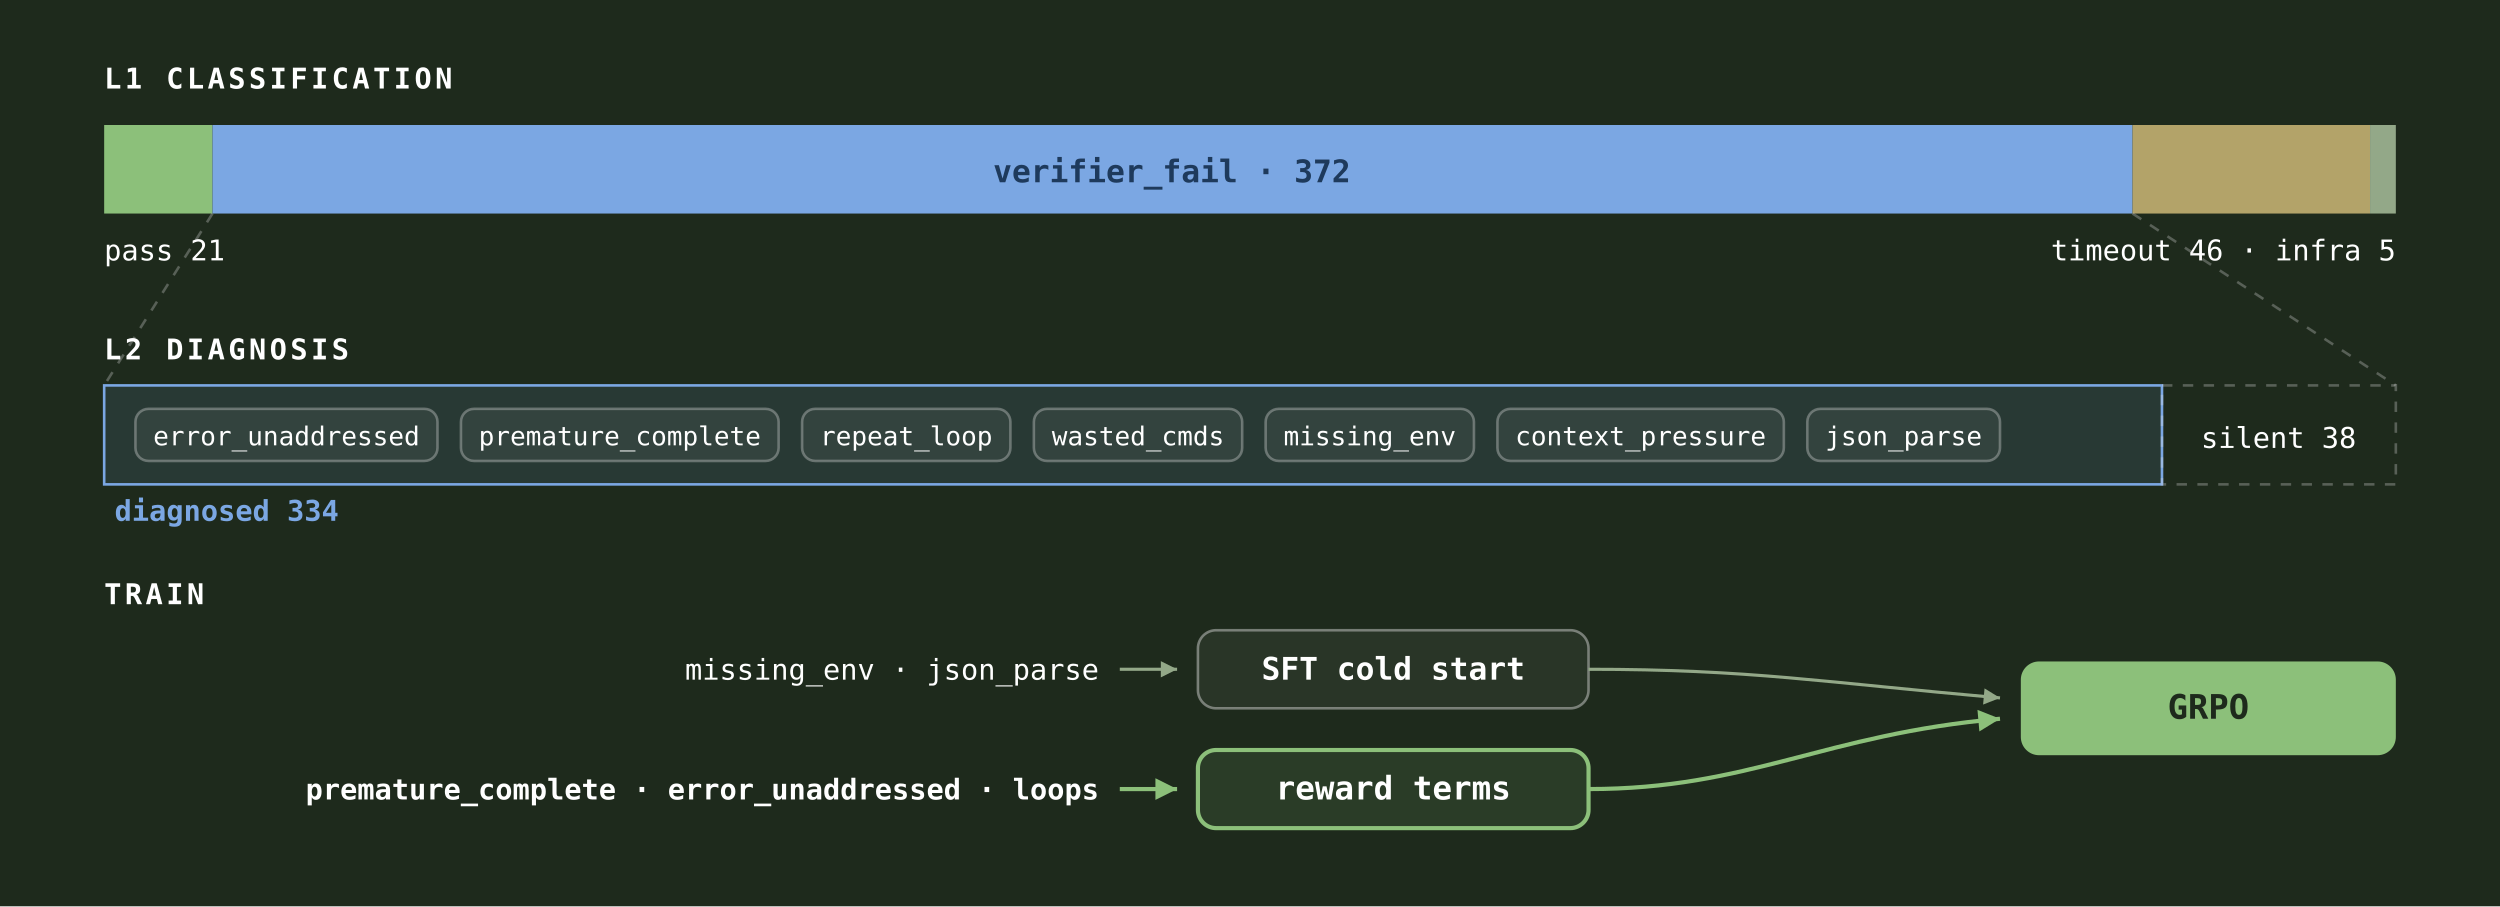
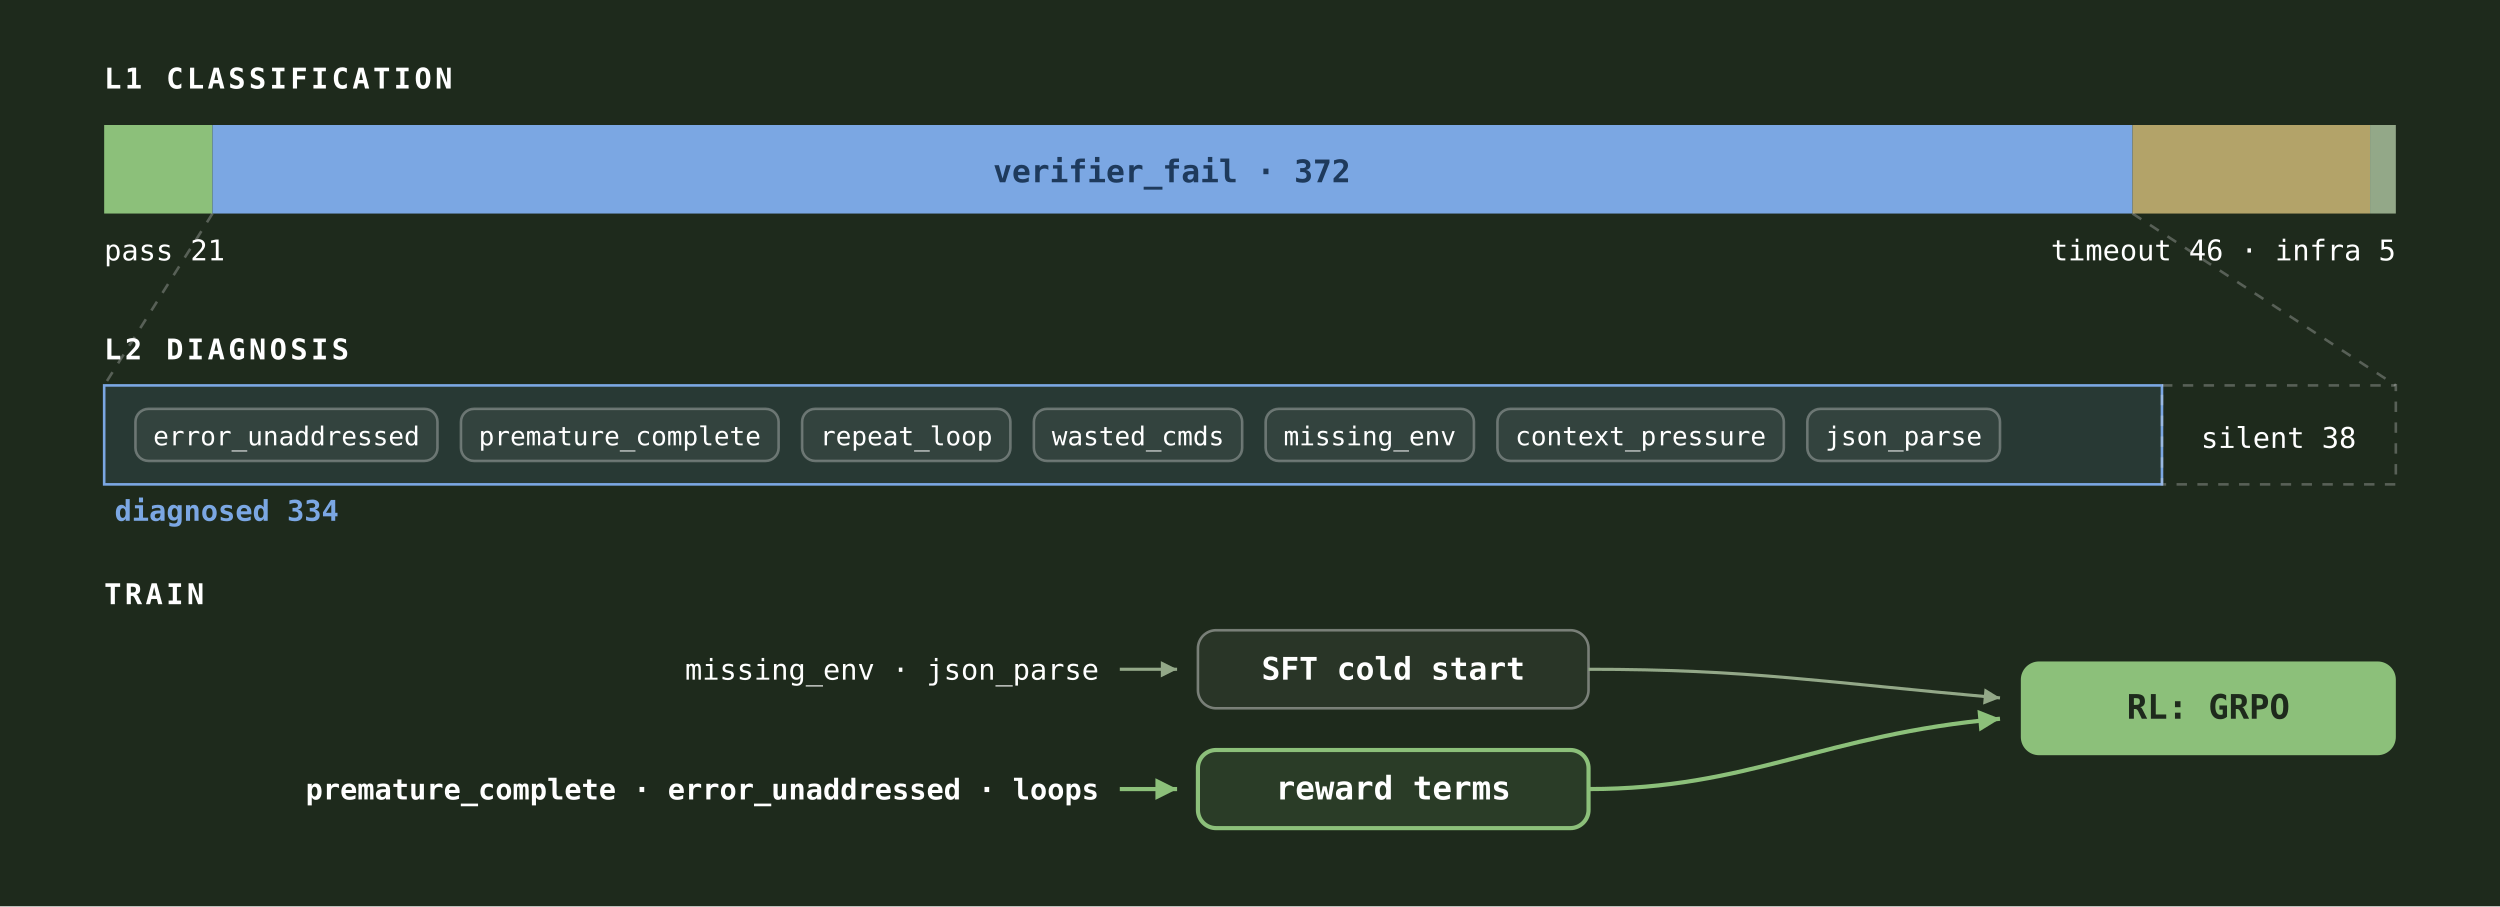
<svg xmlns="http://www.w3.org/2000/svg" viewBox="0 0 960 348" width="100%" role="img" aria-label="444 trials classified at L1, the 372 verifier failures diagnosed at L2 by 7 detectors, then split into SFT for knowledge gaps and reward terms plus GRPO for decision failures">
  <defs>
    <marker id="t8-arr" viewBox="0 0 10 10" refX="8" refY="5" markerWidth="6.5" markerHeight="6.5" orient="auto-start-reverse">
      <path d="M 0 1 L 8 5 L 0 9 z" fill="#93a888" />
    </marker>
    <marker id="t8-arr-green" viewBox="0 0 10 10" refX="8" refY="5" markerWidth="6.5" markerHeight="6.5" orient="auto-start-reverse">
      <path d="M 0 1 L 8 5 L 0 9 z" fill="#8cc07a" />
    </marker>
  </defs>
  <style>
    .eyebrow { font: 700 11px "Fragment Mono", ui-monospace, Menlo, monospace; fill: #FFFFFF; letter-spacing: 0.12em; }
    .lbl     { font: 500 11px "Fragment Mono", ui-monospace, Menlo, monospace; fill: #FFFFFF; }
    .lbl-blue { font: 600 12px "Fragment Mono", ui-monospace, Menlo, monospace; fill: #1e3a5c; }
    .lbl-blue-lt { font: 600 11px "Fragment Mono", ui-monospace, Menlo, monospace; fill: #7ba7e3; }
    .lbl-green { font: 600 11px "Fragment Mono", ui-monospace, Menlo, monospace; fill: #FFFFFF; }
    .chip-t  { font: 500 10px "Fragment Mono", ui-monospace, Menlo, monospace; fill: #FFFFFF; }
    .box-t   { font: 600 12px "Fragment Mono", ui-monospace, Menlo, monospace; fill: #FFFFFF; }
    .box-t-green { font: 600 12.5px "Fragment Mono", ui-monospace, Menlo, monospace; fill: #FFFFFF; }
    .chip    { fill: rgba(224,224,224,0.06); stroke: rgba(224,224,224,0.35); stroke-width: 1; }
    .zoom    { stroke: rgba(224,224,224,0.3); stroke-width: 1; stroke-dasharray: 4 4; fill: none; }
    .edge    { stroke: #93a888; stroke-width: 1.2; fill: none; }
    .edge-green { stroke: #8cc07a; stroke-width: 1.6; fill: none; }
  </style>
  <rect x="0" y="0" width="960" height="348" fill="#1e2a1c" />
  <text class="eyebrow" x="40" y="34">L1 CLASSIFICATION</text>
  <rect x="40" y="48" width="41.6" height="34" fill="#8cc07a" />
  <rect x="81.6" y="48" width="737.3" height="34" fill="#7ba7e3" />
  <rect x="818.9" y="48" width="91.2" height="34" fill="#b3a369" />
  <rect x="910.1" y="48" width="9.9" height="34" fill="#93a888" />
  <text class="lbl-blue" x="450" y="70" text-anchor="middle">verifier_fail · 372</text>
  <text class="lbl" x="40" y="100">pass 21</text>
  <text class="lbl" x="920" y="100" text-anchor="end">timeout 46 · infra 5</text>
  <line class="zoom" x1="81.6" y1="82" x2="40" y2="148" />
  <line class="zoom" x1="818.9" y1="82" x2="920" y2="148" />
  <text class="eyebrow" x="40" y="138">L2 DIAGNOSIS</text>
  <rect x="40" y="148" width="790.2" height="38" fill="rgba(123,167,227,0.12)" stroke="#7ba7e3" stroke-width="1" />
  <rect x="830.2" y="148" width="89.8" height="38" fill="none" stroke="rgba(224,224,224,0.3)" stroke-width="1" stroke-dasharray="4 4" />
  <rect class="chip" x="52" y="157" width="116" height="20" rx="5" />
  <rect class="chip" x="177" y="157" width="122" height="20" rx="5" />
  <rect class="chip" x="308" y="157" width="80" height="20" rx="5" />
  <rect class="chip" x="397" y="157" width="80" height="20" rx="5" />
  <rect class="chip" x="486" y="157" width="80" height="20" rx="5" />
  <rect class="chip" x="575" y="157" width="110" height="20" rx="5" />
  <rect class="chip" x="694" y="157" width="74" height="20" rx="5" />
  <text class="chip-t" x="110" y="171" text-anchor="middle">error_unaddressed</text>
  <text class="chip-t" x="238" y="171" text-anchor="middle">premature_complete</text>
  <text class="chip-t" x="348" y="171" text-anchor="middle">repeat_loop</text>
  <text class="chip-t" x="437" y="171" text-anchor="middle">wasted_cmds</text>
  <text class="chip-t" x="526" y="171" text-anchor="middle">missing_env</text>
  <text class="chip-t" x="630" y="171" text-anchor="middle">context_pressure</text>
  <text class="chip-t" x="731" y="171" text-anchor="middle">json_parse</text>
  <text class="lbl-blue-lt" x="44" y="200">diagnosed 334</text>
  <text class="lbl" x="875" y="172" text-anchor="middle">silent 38</text>
  <text class="eyebrow" x="40" y="232">TRAIN</text>
  <text class="lbl" x="422" y="261" text-anchor="end">missing_env · json_parse</text>
  <line class="edge" x1="430" y1="257" x2="452" y2="257" marker-end="url(#t8-arr)" />
  <rect x="460" y="242" width="150" height="30" rx="7" fill="rgba(224,224,224,0.06)" stroke="rgba(224,224,224,0.45)" stroke-width="1" />
  <text class="box-t" x="535" y="261" text-anchor="middle">SFT cold start</text>
  <text class="lbl-green" x="422" y="307" text-anchor="end">premature_complete · error_unaddressed · loops</text>
  <line class="edge-green" x1="430" y1="303" x2="452" y2="303" marker-end="url(#t8-arr-green)" />
  <rect x="460" y="288" width="150" height="30" rx="7" fill="rgba(140,192,122,0.12)" stroke="#8cc07a" stroke-width="1.6" />
  <text class="box-t-green" x="535" y="307" text-anchor="middle">reward terms</text>
  <path class="edge" d="M 610 257 C 672 257, 700 262, 768 268" marker-end="url(#t8-arr)" />
  <path class="edge-green" d="M 610 303 C 672 303, 700 282, 768 276" marker-end="url(#t8-arr-green)" />
  <rect x="776" y="254" width="144" height="36" rx="7" fill="#8cc07a" />
-   <text x="848" y="276" text-anchor="middle" style="font: 700 13px 'Fragment Mono', ui-monospace, Menlo, monospace; fill: #1e2a1c;">GRPO</text>
+   <text x="848" y="276" text-anchor="middle" style="font: 700 13px 'Fragment Mono', ui-monospace, Menlo, monospace; fill: #1e2a1c;">RL: GRPO</text>
</svg>
